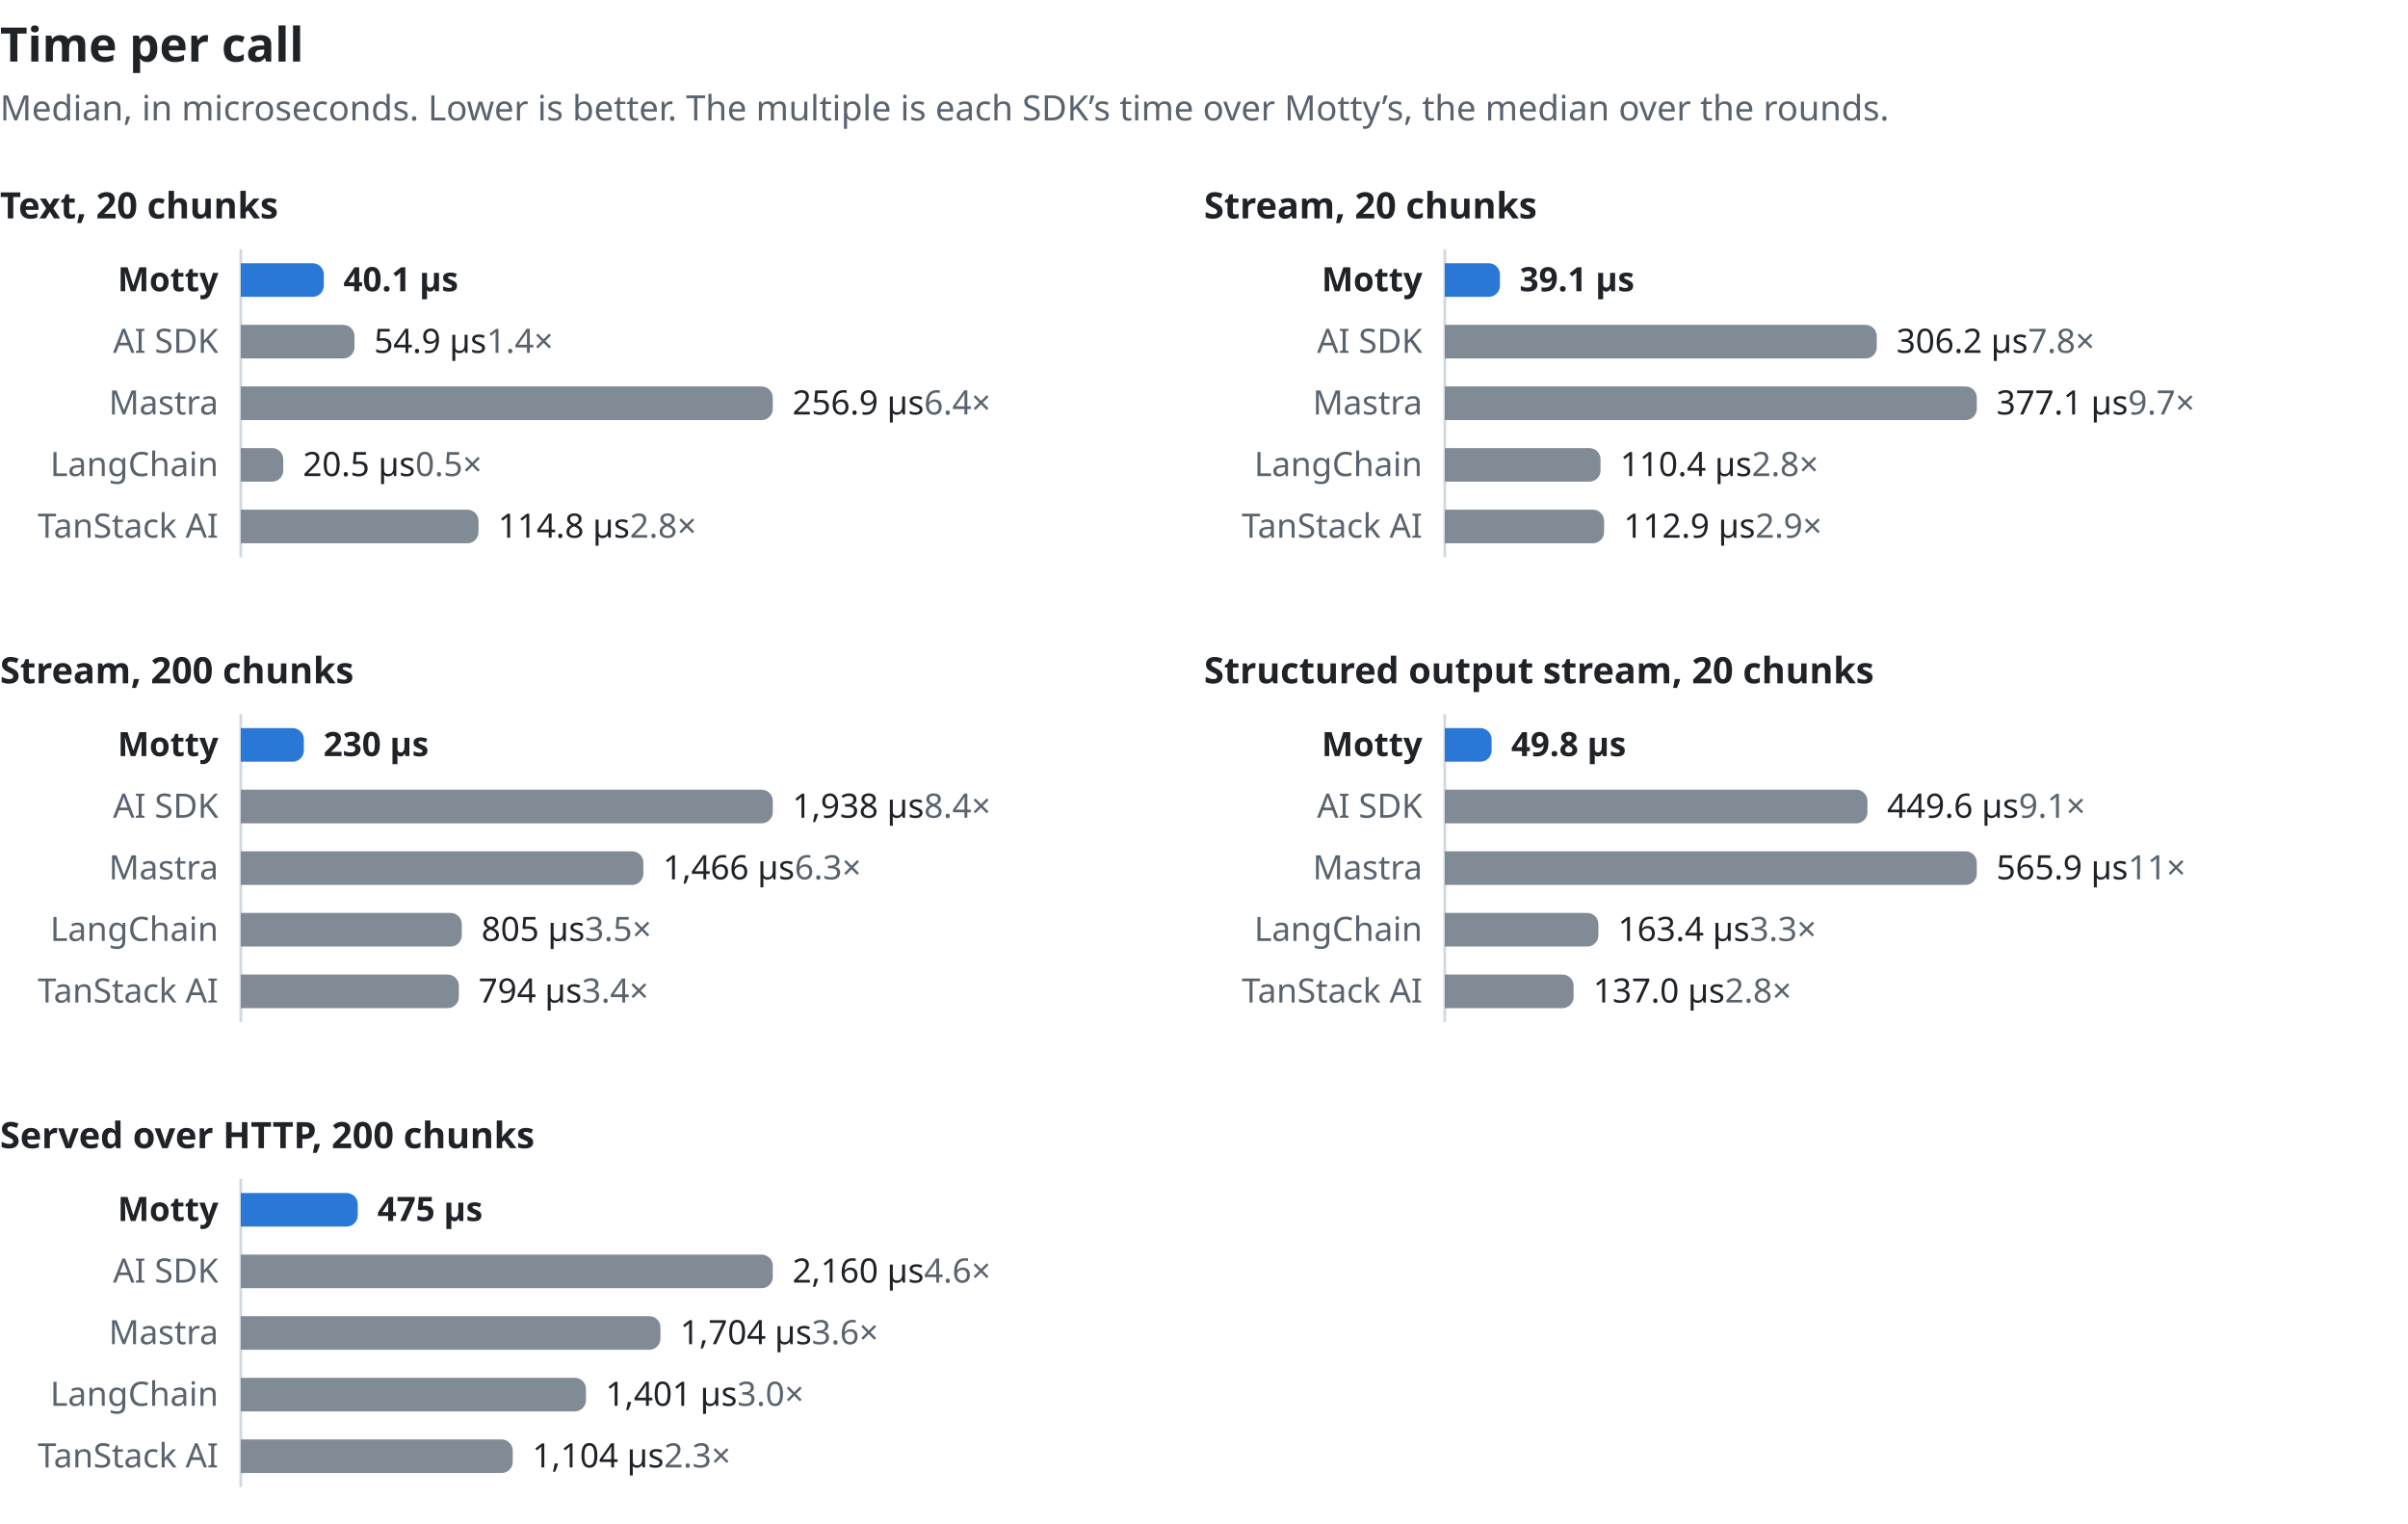
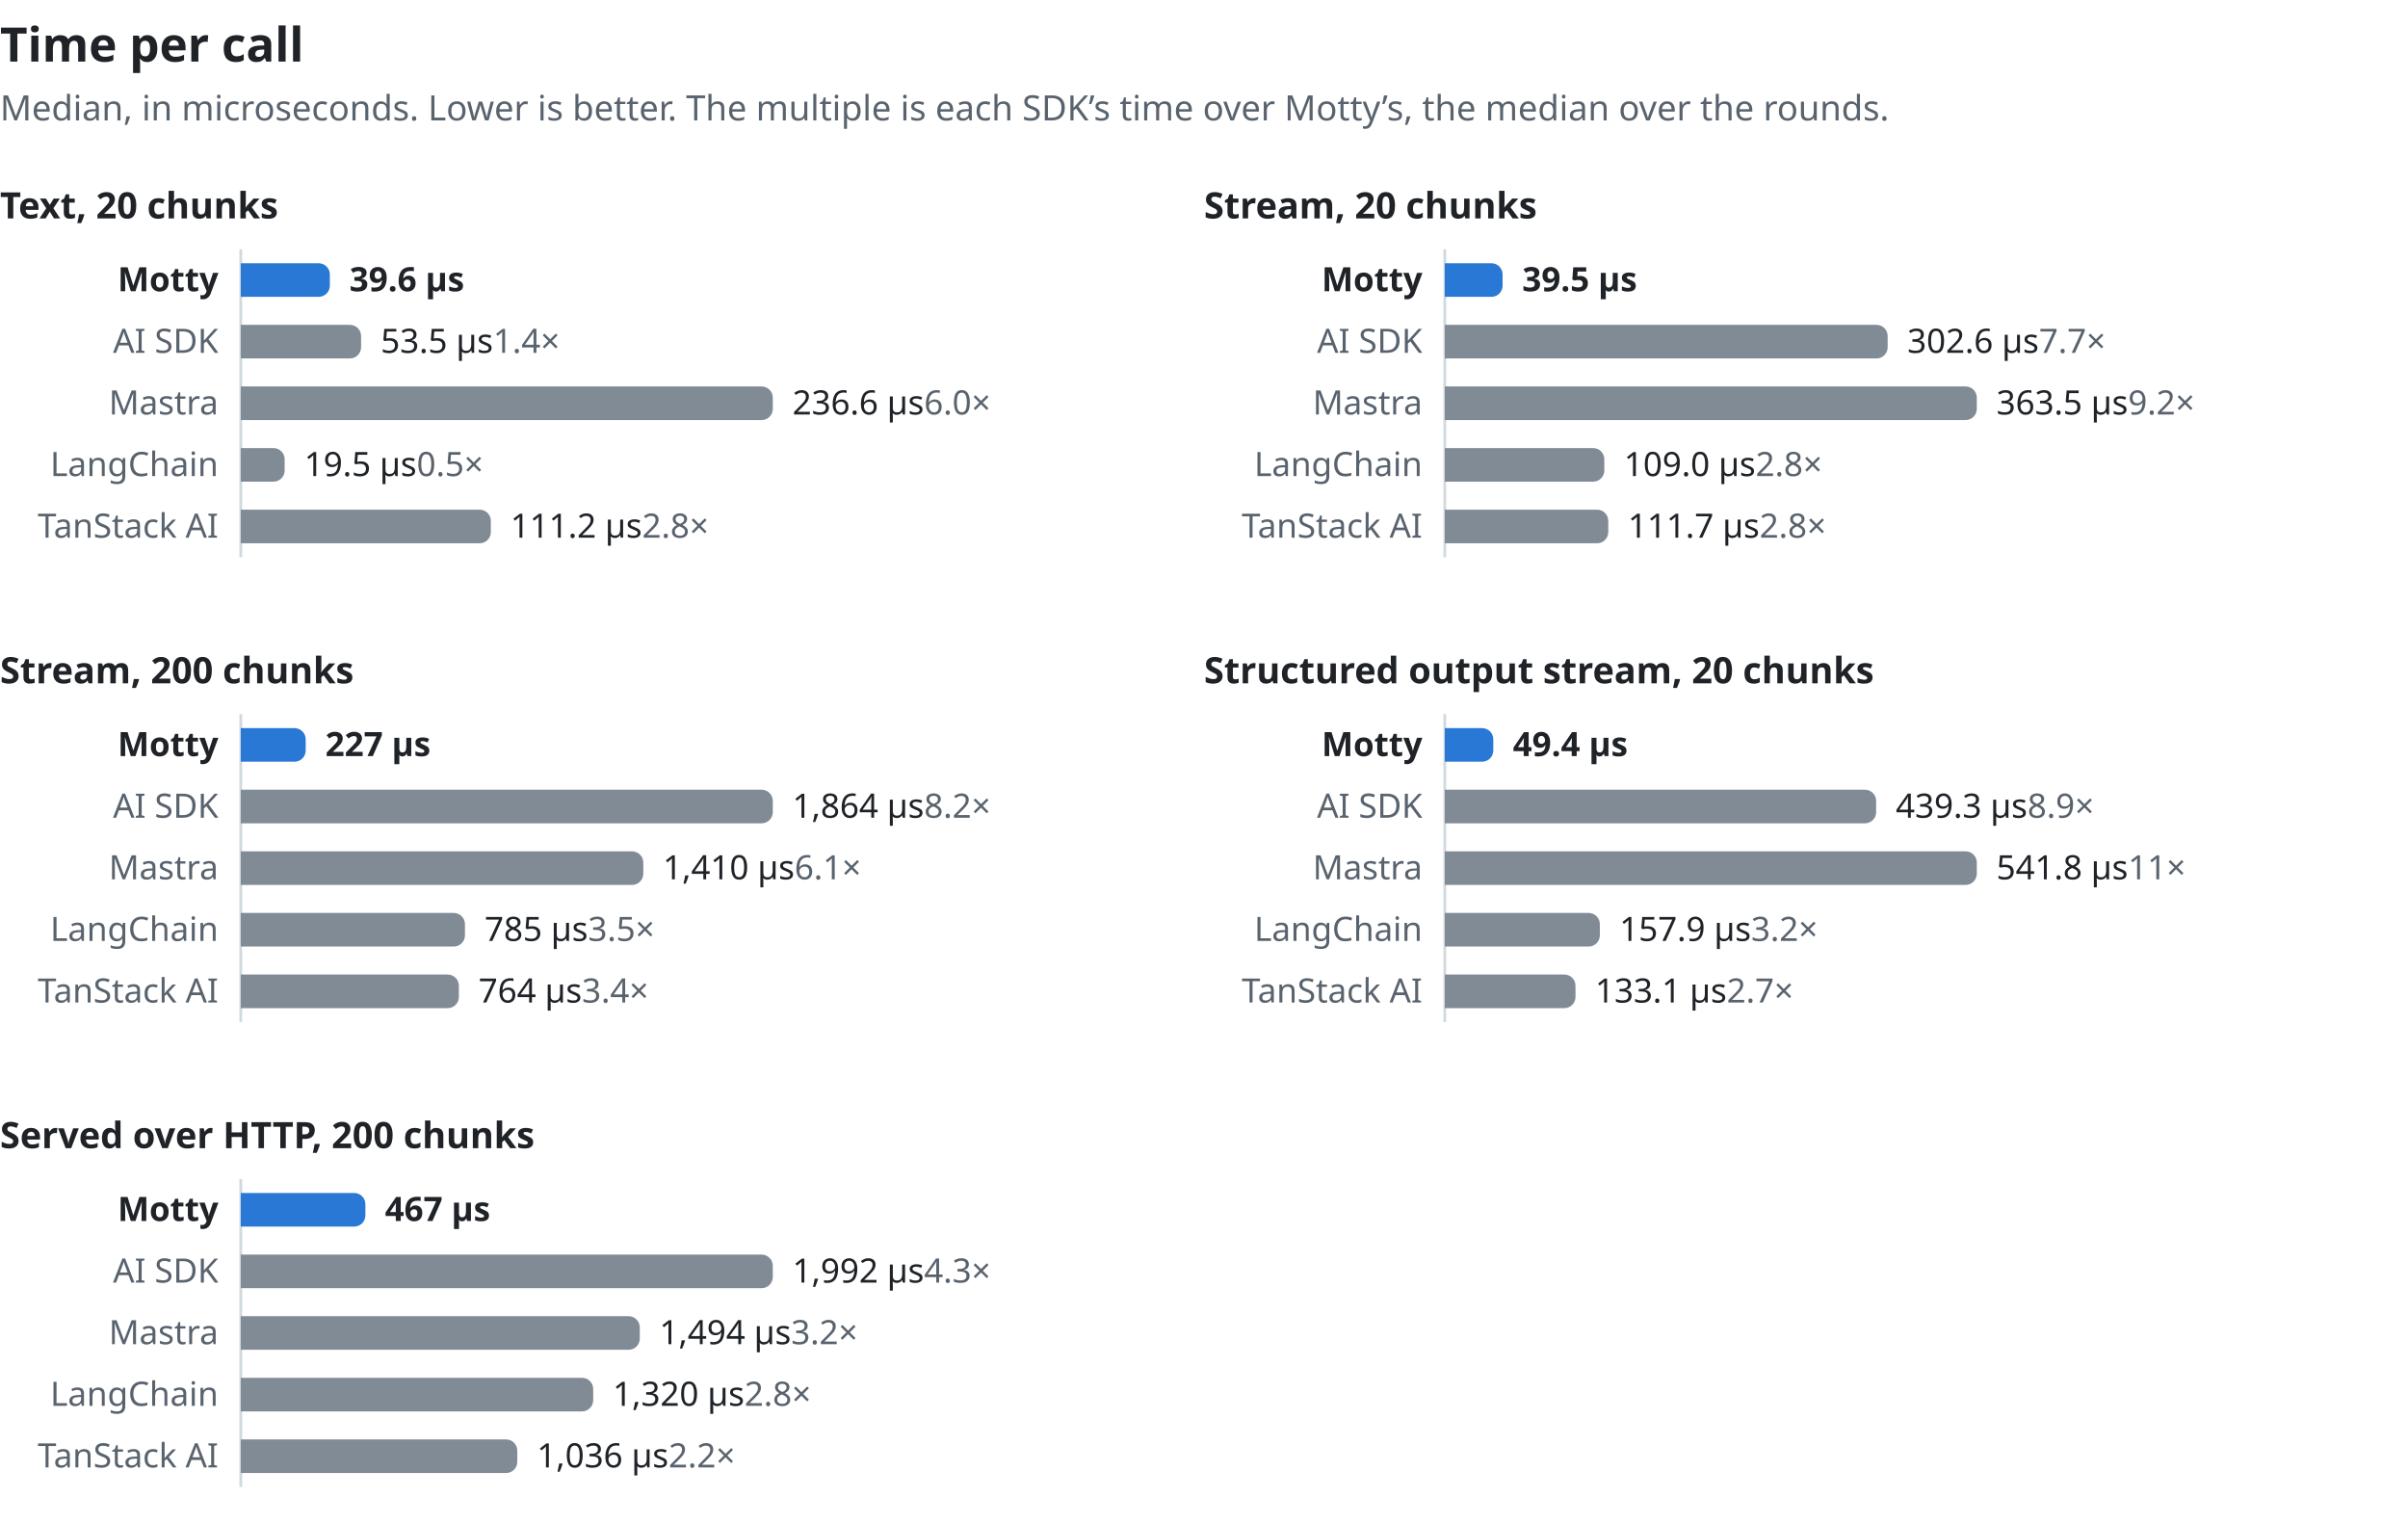
<svg xmlns="http://www.w3.org/2000/svg" viewBox="0 0 860 544" width="860" height="544" font-family="-apple-system,BlinkMacSystemFont,'Segoe UI','Noto Sans',Helvetica,Arial,sans-serif" role="img" aria-label="Time per call. Median, in microseconds. Lower is better. The multiple is each SDK’s time over Motty’s, the median over the rounds.">
  <text x="0" y="22" font-size="17" font-weight="600" fill="#1f2328">Time per call</text>
  <text x="0" y="43" font-size="12.5" fill="#59636e">Median, in microseconds. Lower is better. The multiple is each SDK’s time over Motty’s, the median over the rounds.</text>
  <text x="0" y="78" font-size="13" font-weight="600" fill="#1f2328">Text, 20 chunks</text>
  <line x1="86" x2="86" y1="89" y2="199" stroke="#d1d9e0" stroke-width="1" />
  <text x="78" y="104" font-size="12" text-anchor="end" fill="#1f2328" font-weight="600">Motty</text>
-   <path d="M86 94h25.657a4 4 0 0 1 4 4v4a4 4 0 0 1 -4 4h-25.657z" fill="#2a78d6" />
-   <text x="122.657" y="104" font-size="12" fill="#1f2328" font-weight="600">40.1 µs</text>
+   <path d="M86 94h27.801a4 4 0 0 1 4 4v4a4 4 0 0 1 -4 4h-27.801z" fill="#2a78d6" />
+   <text x="124.801" y="104" font-size="12" fill="#1f2328" font-weight="600">39.6 µs</text>
  <text x="78" y="126" font-size="12" text-anchor="end" fill="#59636e">AI SDK</text>
-   <path d="M86 116h36.603a4 4 0 0 1 4 4v4a4 4 0 0 1 -4 4h-36.603z" fill="#818b95" />
-   <text x="133.603" y="126" font-size="12" fill="#1f2328">54.9 µs<tspan fill="#59636e" font-weight="400">  1.4×</tspan>
+   <path d="M86 116h38.963a4 4 0 0 1 4 4v4a4 4 0 0 1 -4 4h-38.963z" fill="#818b95" />
+   <text x="135.963" y="126" font-size="12" fill="#1f2328">53.5 µs<tspan fill="#59636e" font-weight="400">  1.4×</tspan>
  </text>
  <text x="78" y="148" font-size="12" text-anchor="end" fill="#59636e">Mastra</text>
  <path d="M86 138h186a4 4 0 0 1 4 4v4a4 4 0 0 1 -4 4h-186z" fill="#818b95" />
-   <text x="283" y="148" font-size="12" fill="#1f2328">256.9 µs<tspan fill="#59636e" font-weight="400">  6.4×</tspan>
+   <text x="283" y="148" font-size="12" fill="#1f2328">236.6 µs<tspan fill="#59636e" font-weight="400">  6.0×</tspan>
  </text>
  <text x="78" y="170" font-size="12" text-anchor="end" fill="#59636e">LangChain</text>
-   <path d="M86 160h11.162a4 4 0 0 1 4 4v4a4 4 0 0 1 -4 4h-11.162z" fill="#818b95" />
-   <text x="108.162" y="170" font-size="12" fill="#1f2328">20.5 µs<tspan fill="#59636e" font-weight="400">  0.5×</tspan>
+   <path d="M86 160h11.659a4 4 0 0 1 4 4v4a4 4 0 0 1 -4 4h-11.659z" fill="#818b95" />
+   <text x="108.659" y="170" font-size="12" fill="#1f2328">19.5 µs<tspan fill="#59636e" font-weight="400">  0.5×</tspan>
  </text>
  <text x="78" y="192" font-size="12" text-anchor="end" fill="#59636e">TanStack AI</text>
-   <path d="M86 182h80.905a4 4 0 0 1 4 4v4a4 4 0 0 1 -4 4h-80.905z" fill="#818b95" />
-   <text x="177.905" y="192" font-size="12" fill="#1f2328">114.8 µs<tspan fill="#59636e" font-weight="400">  2.8×</tspan>
+   <path d="M86 182h85.298a4 4 0 0 1 4 4v4a4 4 0 0 1 -4 4h-85.298z" fill="#818b95" />
+   <text x="182.298" y="192" font-size="12" fill="#1f2328">111.2 µs<tspan fill="#59636e" font-weight="400">  2.8×</tspan>
  </text>
  <text x="430" y="78" font-size="13" font-weight="600" fill="#1f2328">Stream, 20 chunks</text>
  <line x1="516" x2="516" y1="89" y2="199" stroke="#d1d9e0" stroke-width="1" />
  <text x="508" y="104" font-size="12" text-anchor="end" fill="#1f2328" font-weight="600">Motty</text>
-   <path d="M516 94h15.7a4 4 0 0 1 4 4v4a4 4 0 0 1 -4 4h-15.7z" fill="#2a78d6" />
-   <text x="542.7" y="104" font-size="12" fill="#1f2328" font-weight="600">39.1 µs</text>
+   <path d="M516 94h16.646a4 4 0 0 1 4 4v4a4 4 0 0 1 -4 4h-16.646z" fill="#2a78d6" />
+   <text x="543.646" y="104" font-size="12" fill="#1f2328" font-weight="600">39.5 µs</text>
  <text x="508" y="126" font-size="12" text-anchor="end" fill="#59636e">AI SDK</text>
-   <path d="M516 116h150.277a4 4 0 0 1 4 4v4a4 4 0 0 1 -4 4h-150.277z" fill="#818b95" />
-   <text x="677.277" y="126" font-size="12" fill="#1f2328">306.2 µs<tspan fill="#59636e" font-weight="400">  7.8×</tspan>
+   <path d="M516 116h154.168a4 4 0 0 1 4 4v4a4 4 0 0 1 -4 4h-154.168z" fill="#818b95" />
+   <text x="681.168" y="126" font-size="12" fill="#1f2328">302.6 µs<tspan fill="#59636e" font-weight="400">  7.7×</tspan>
  </text>
  <text x="508" y="148" font-size="12" text-anchor="end" fill="#59636e">Mastra</text>
  <path d="M516 138h186a4 4 0 0 1 4 4v4a4 4 0 0 1 -4 4h-186z" fill="#818b95" />
-   <text x="713" y="148" font-size="12" fill="#1f2328">377.1 µs<tspan fill="#59636e" font-weight="400">  9.7×</tspan>
+   <text x="713" y="148" font-size="12" fill="#1f2328">363.5 µs<tspan fill="#59636e" font-weight="400">  9.2×</tspan>
  </text>
  <text x="508" y="170" font-size="12" text-anchor="end" fill="#59636e">LangChain</text>
-   <path d="M516 160h51.625a4 4 0 0 1 4 4v4a4 4 0 0 1 -4 4h-51.625z" fill="#818b95" />
-   <text x="578.625" y="170" font-size="12" fill="#1f2328">110.4 µs<tspan fill="#59636e" font-weight="400">  2.8×</tspan>
+   <path d="M516 160h52.974a4 4 0 0 1 4 4v4a4 4 0 0 1 -4 4h-52.974z" fill="#818b95" />
+   <text x="579.974" y="170" font-size="12" fill="#1f2328">109.0 µs<tspan fill="#59636e" font-weight="400">  2.8×</tspan>
  </text>
  <text x="508" y="192" font-size="12" text-anchor="end" fill="#59636e">TanStack AI</text>
-   <path d="M516 182h52.884a4 4 0 0 1 4 4v4a4 4 0 0 1 -4 4h-52.884z" fill="#818b95" />
-   <text x="579.884" y="192" font-size="12" fill="#1f2328">112.9 µs<tspan fill="#59636e" font-weight="400">  2.9×</tspan>
+   <path d="M516 182h54.385a4 4 0 0 1 4 4v4a4 4 0 0 1 -4 4h-54.385z" fill="#818b95" />
+   <text x="581.385" y="192" font-size="12" fill="#1f2328">111.7 µs<tspan fill="#59636e" font-weight="400">  2.8×</tspan>
  </text>
  <text x="0" y="244" font-size="13" font-weight="600" fill="#1f2328">Stream, 200 chunks</text>
  <line x1="86" x2="86" y1="255" y2="365" stroke="#d1d9e0" stroke-width="1" />
  <text x="78" y="270" font-size="12" text-anchor="end" fill="#1f2328" font-weight="600">Motty</text>
-   <path d="M86 260h18.521a4 4 0 0 1 4 4v4a4 4 0 0 1 -4 4h-18.521z" fill="#2a78d6" />
-   <text x="115.521" y="270" font-size="12" fill="#1f2328" font-weight="600">230 µs</text>
+   <path d="M86 260h19.182a4 4 0 0 1 4 4v4a4 4 0 0 1 -4 4h-19.182z" fill="#2a78d6" />
+   <text x="116.182" y="270" font-size="12" fill="#1f2328" font-weight="600">227 µs</text>
  <text x="78" y="292" font-size="12" text-anchor="end" fill="#59636e">AI SDK</text>
  <path d="M86 282h186a4 4 0 0 1 4 4v4a4 4 0 0 1 -4 4h-186z" fill="#818b95" />
-   <text x="283" y="292" font-size="12" fill="#1f2328">1,938 µs<tspan fill="#59636e" font-weight="400">  8.4×</tspan>
+   <text x="283" y="292" font-size="12" fill="#1f2328">1,864 µs<tspan fill="#59636e" font-weight="400">  8.2×</tspan>
  </text>
  <text x="78" y="314" font-size="12" text-anchor="end" fill="#59636e">Mastra</text>
-   <path d="M86 304h139.772a4 4 0 0 1 4 4v4a4 4 0 0 1 -4 4h-139.772z" fill="#818b95" />
-   <text x="236.772" y="314" font-size="12" fill="#1f2328">1,466 µs<tspan fill="#59636e" font-weight="400">  6.3×</tspan>
+   <path d="M86 304h139.749a4 4 0 0 1 4 4v4a4 4 0 0 1 -4 4h-139.749z" fill="#818b95" />
+   <text x="236.749" y="314" font-size="12" fill="#1f2328">1,410 µs<tspan fill="#59636e" font-weight="400">  6.1×</tspan>
  </text>
  <text x="78" y="336" font-size="12" text-anchor="end" fill="#59636e">LangChain</text>
-   <path d="M86 326h74.935a4 4 0 0 1 4 4v4a4 4 0 0 1 -4 4h-74.935z" fill="#818b95" />
-   <text x="171.935" y="336" font-size="12" fill="#1f2328">805 µs<tspan fill="#59636e" font-weight="400">  3.5×</tspan>
+   <path d="M86 326h76.055a4 4 0 0 1 4 4v4a4 4 0 0 1 -4 4h-76.055z" fill="#818b95" />
+   <text x="173.055" y="336" font-size="12" fill="#1f2328">785 µs<tspan fill="#59636e" font-weight="400">  3.5×</tspan>
  </text>
  <text x="78" y="358" font-size="12" text-anchor="end" fill="#59636e">TanStack AI</text>
-   <path d="M86 348h73.877a4 4 0 0 1 4 4v4a4 4 0 0 1 -4 4h-73.877z" fill="#818b95" />
-   <text x="170.877" y="358" font-size="12" fill="#1f2328">794 µs<tspan fill="#59636e" font-weight="400">  3.4×</tspan>
+   <path d="M86 348h73.884a4 4 0 0 1 4 4v4a4 4 0 0 1 -4 4h-73.884z" fill="#818b95" />
+   <text x="170.884" y="358" font-size="12" fill="#1f2328">764 µs<tspan fill="#59636e" font-weight="400">  3.4×</tspan>
  </text>
  <text x="430" y="244" font-size="13" font-weight="600" fill="#1f2328">Structured output stream, 20 chunks</text>
  <line x1="516" x2="516" y1="255" y2="365" stroke="#d1d9e0" stroke-width="1" />
  <text x="508" y="270" font-size="12" text-anchor="end" fill="#1f2328" font-weight="600">Motty</text>
-   <path d="M516 260h12.72a4 4 0 0 1 4 4v4a4 4 0 0 1 -4 4h-12.72z" fill="#2a78d6" />
-   <text x="539.72" y="270" font-size="12" fill="#1f2328" font-weight="600">49.8 µs</text>
+   <path d="M516 260h13.324a4 4 0 0 1 4 4v4a4 4 0 0 1 -4 4h-13.324z" fill="#2a78d6" />
+   <text x="540.324" y="270" font-size="12" fill="#1f2328" font-weight="600">49.4 µs</text>
  <text x="508" y="292" font-size="12" text-anchor="end" fill="#59636e">AI SDK</text>
-   <path d="M516 282h146.952a4 4 0 0 1 4 4v4a4 4 0 0 1 -4 4h-146.952z" fill="#818b95" />
-   <text x="673.952" y="292" font-size="12" fill="#1f2328">449.6 µs<tspan fill="#59636e" font-weight="400">  9.1×</tspan>
+   <path d="M516 282h150.055a4 4 0 0 1 4 4v4a4 4 0 0 1 -4 4h-150.055z" fill="#818b95" />
+   <text x="677.055" y="292" font-size="12" fill="#1f2328">439.3 µs<tspan fill="#59636e" font-weight="400">  8.9×</tspan>
  </text>
  <text x="508" y="314" font-size="12" text-anchor="end" fill="#59636e">Mastra</text>
  <path d="M516 304h186a4 4 0 0 1 4 4v4a4 4 0 0 1 -4 4h-186z" fill="#818b95" />
-   <text x="713" y="314" font-size="12" fill="#1f2328">565.9 µs<tspan fill="#59636e" font-weight="400">  11×</tspan>
+   <text x="713" y="314" font-size="12" fill="#1f2328">541.8 µs<tspan fill="#59636e" font-weight="400">  11×</tspan>
  </text>
  <text x="508" y="336" font-size="12" text-anchor="end" fill="#59636e">LangChain</text>
-   <path d="M516 326h50.861a4 4 0 0 1 4 4v4a4 4 0 0 1 -4 4h-50.861z" fill="#818b95" />
-   <text x="577.861" y="336" font-size="12" fill="#1f2328">163.4 µs<tspan fill="#59636e" font-weight="400">  3.3×</tspan>
+   <path d="M516 326h51.373a4 4 0 0 1 4 4v4a4 4 0 0 1 -4 4h-51.373z" fill="#818b95" />
+   <text x="578.373" y="336" font-size="12" fill="#1f2328">157.9 µs<tspan fill="#59636e" font-weight="400">  3.2×</tspan>
  </text>
  <text x="508" y="358" font-size="12" text-anchor="end" fill="#59636e">TanStack AI</text>
-   <path d="M516 348h41.998a4 4 0 0 1 4 4v4a4 4 0 0 1 -4 4h-41.998z" fill="#818b95" />
-   <text x="568.998" y="358" font-size="12" fill="#1f2328">137.0 µs<tspan fill="#59636e" font-weight="400">  2.8×</tspan>
+   <path d="M516 348h42.676a4 4 0 0 1 4 4v4a4 4 0 0 1 -4 4h-42.676z" fill="#818b95" />
+   <text x="569.676" y="358" font-size="12" fill="#1f2328">133.1 µs<tspan fill="#59636e" font-weight="400">  2.7×</tspan>
  </text>
  <text x="0" y="410" font-size="13" font-weight="600" fill="#1f2328">Served over HTTP, 200 chunks</text>
  <line x1="86" x2="86" y1="421" y2="531" stroke="#d1d9e0" stroke-width="1" />
  <text x="78" y="436" font-size="12" text-anchor="end" fill="#1f2328" font-weight="600">Motty</text>
-   <path d="M86 426h37.773a4 4 0 0 1 4 4v4a4 4 0 0 1 -4 4h-37.773z" fill="#2a78d6" />
-   <text x="134.773" y="436" font-size="12" fill="#1f2328" font-weight="600">475 µs</text>
+   <path d="M86 426h40.496a4 4 0 0 1 4 4v4a4 4 0 0 1 -4 4h-40.496z" fill="#2a78d6" />
+   <text x="137.496" y="436" font-size="12" fill="#1f2328" font-weight="600">467 µs</text>
  <text x="78" y="458" font-size="12" text-anchor="end" fill="#59636e">AI SDK</text>
  <path d="M86 448h186a4 4 0 0 1 4 4v4a4 4 0 0 1 -4 4h-186z" fill="#818b95" />
-   <text x="283" y="458" font-size="12" fill="#1f2328">2,160 µs<tspan fill="#59636e" font-weight="400">  4.6×</tspan>
+   <text x="283" y="458" font-size="12" fill="#1f2328">1,992 µs<tspan fill="#59636e" font-weight="400">  4.3×</tspan>
  </text>
  <text x="78" y="480" font-size="12" text-anchor="end" fill="#59636e">Mastra</text>
-   <path d="M86 470h145.881a4 4 0 0 1 4 4v4a4 4 0 0 1 -4 4h-145.881z" fill="#818b95" />
-   <text x="242.881" y="480" font-size="12" fill="#1f2328">1,704 µs<tspan fill="#59636e" font-weight="400">  3.6×</tspan>
+   <path d="M86 470h138.5a4 4 0 0 1 4 4v4a4 4 0 0 1 -4 4h-138.5z" fill="#818b95" />
+   <text x="235.5" y="480" font-size="12" fill="#1f2328">1,494 µs<tspan fill="#59636e" font-weight="400">  3.2×</tspan>
  </text>
  <text x="78" y="502" font-size="12" text-anchor="end" fill="#59636e">LangChain</text>
-   <path d="M86 492h119.277a4 4 0 0 1 4 4v4a4 4 0 0 1 -4 4h-119.277z" fill="#818b95" />
-   <text x="216.277" y="502" font-size="12" fill="#1f2328">1,401 µs<tspan fill="#59636e" font-weight="400">  3.0×</tspan>
+   <path d="M86 492h121.859a4 4 0 0 1 4 4v4a4 4 0 0 1 -4 4h-121.859z" fill="#818b95" />
+   <text x="218.859" y="502" font-size="12" fill="#1f2328">1,320 µs<tspan fill="#59636e" font-weight="400">  2.8×</tspan>
  </text>
  <text x="78" y="524" font-size="12" text-anchor="end" fill="#59636e">TanStack AI</text>
-   <path d="M86 514h93.129a4 4 0 0 1 4 4v4a4 4 0 0 1 -4 4h-93.129z" fill="#818b95" />
-   <text x="190.129" y="524" font-size="12" fill="#1f2328">1,104 µs<tspan fill="#59636e" font-weight="400">  2.3×</tspan>
+   <path d="M86 514h94.748a4 4 0 0 1 4 4v4a4 4 0 0 1 -4 4h-94.748z" fill="#818b95" />
+   <text x="191.748" y="524" font-size="12" fill="#1f2328">1,036 µs<tspan fill="#59636e" font-weight="400">  2.2×</tspan>
  </text>
</svg>
